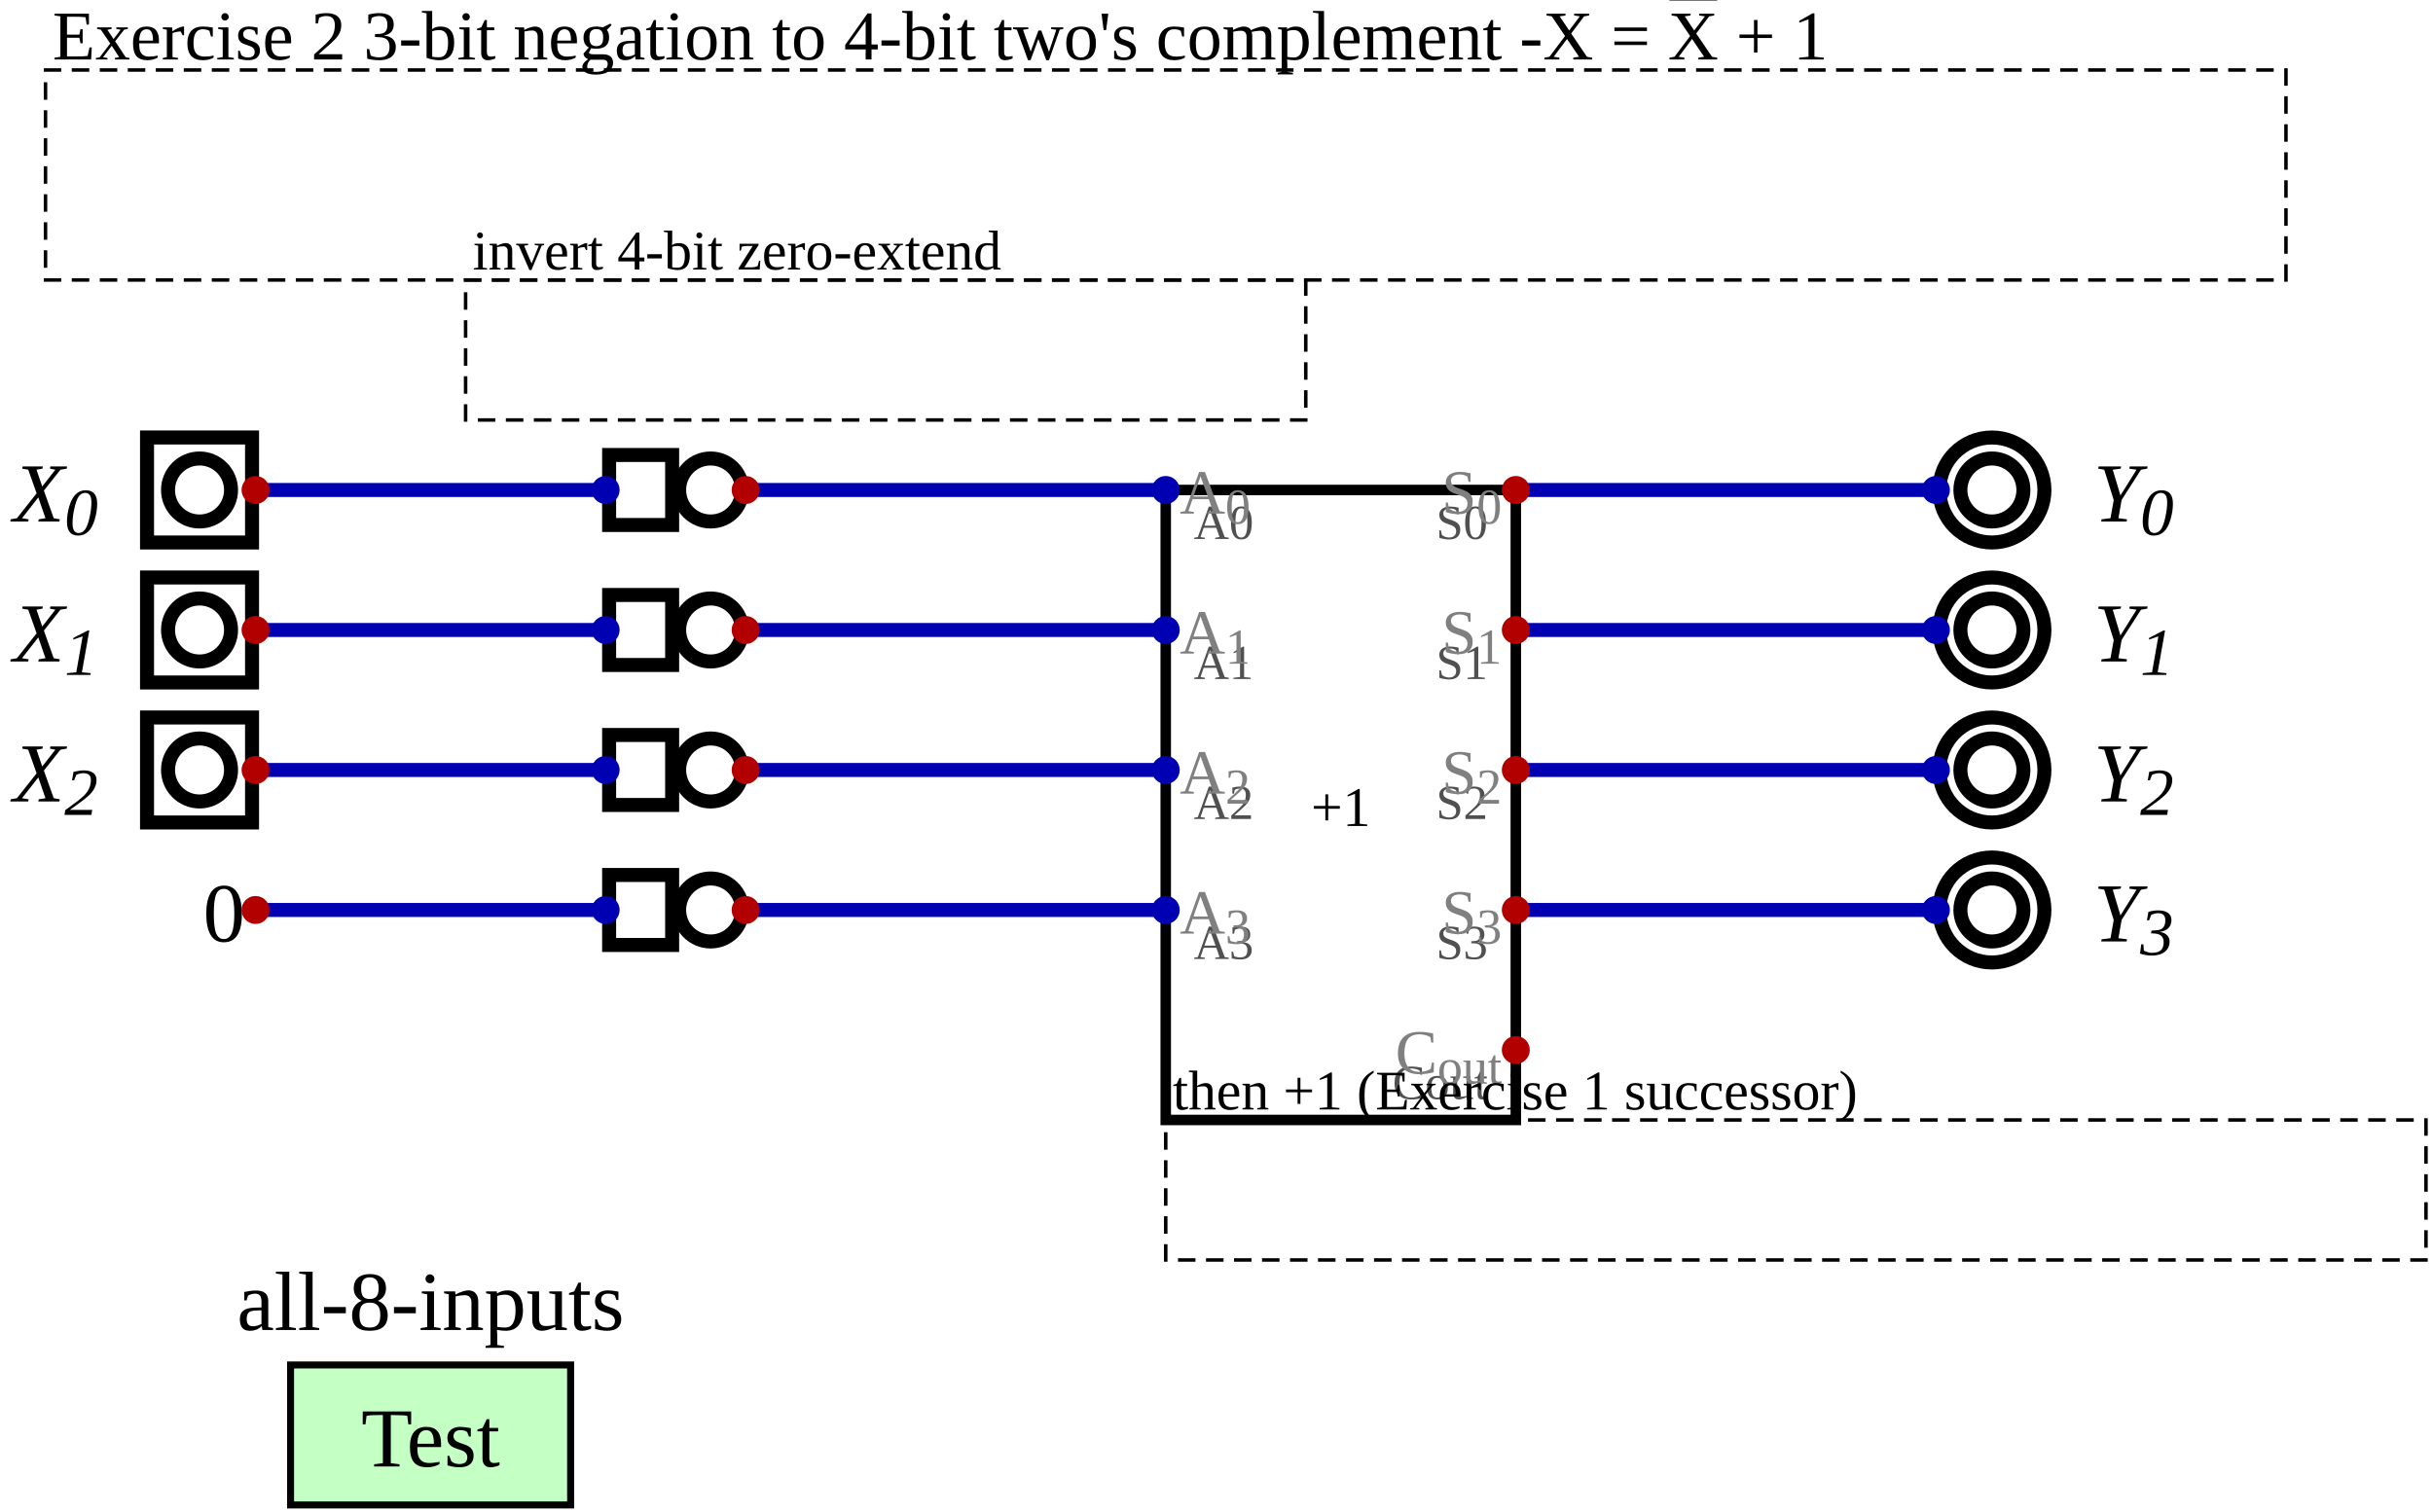
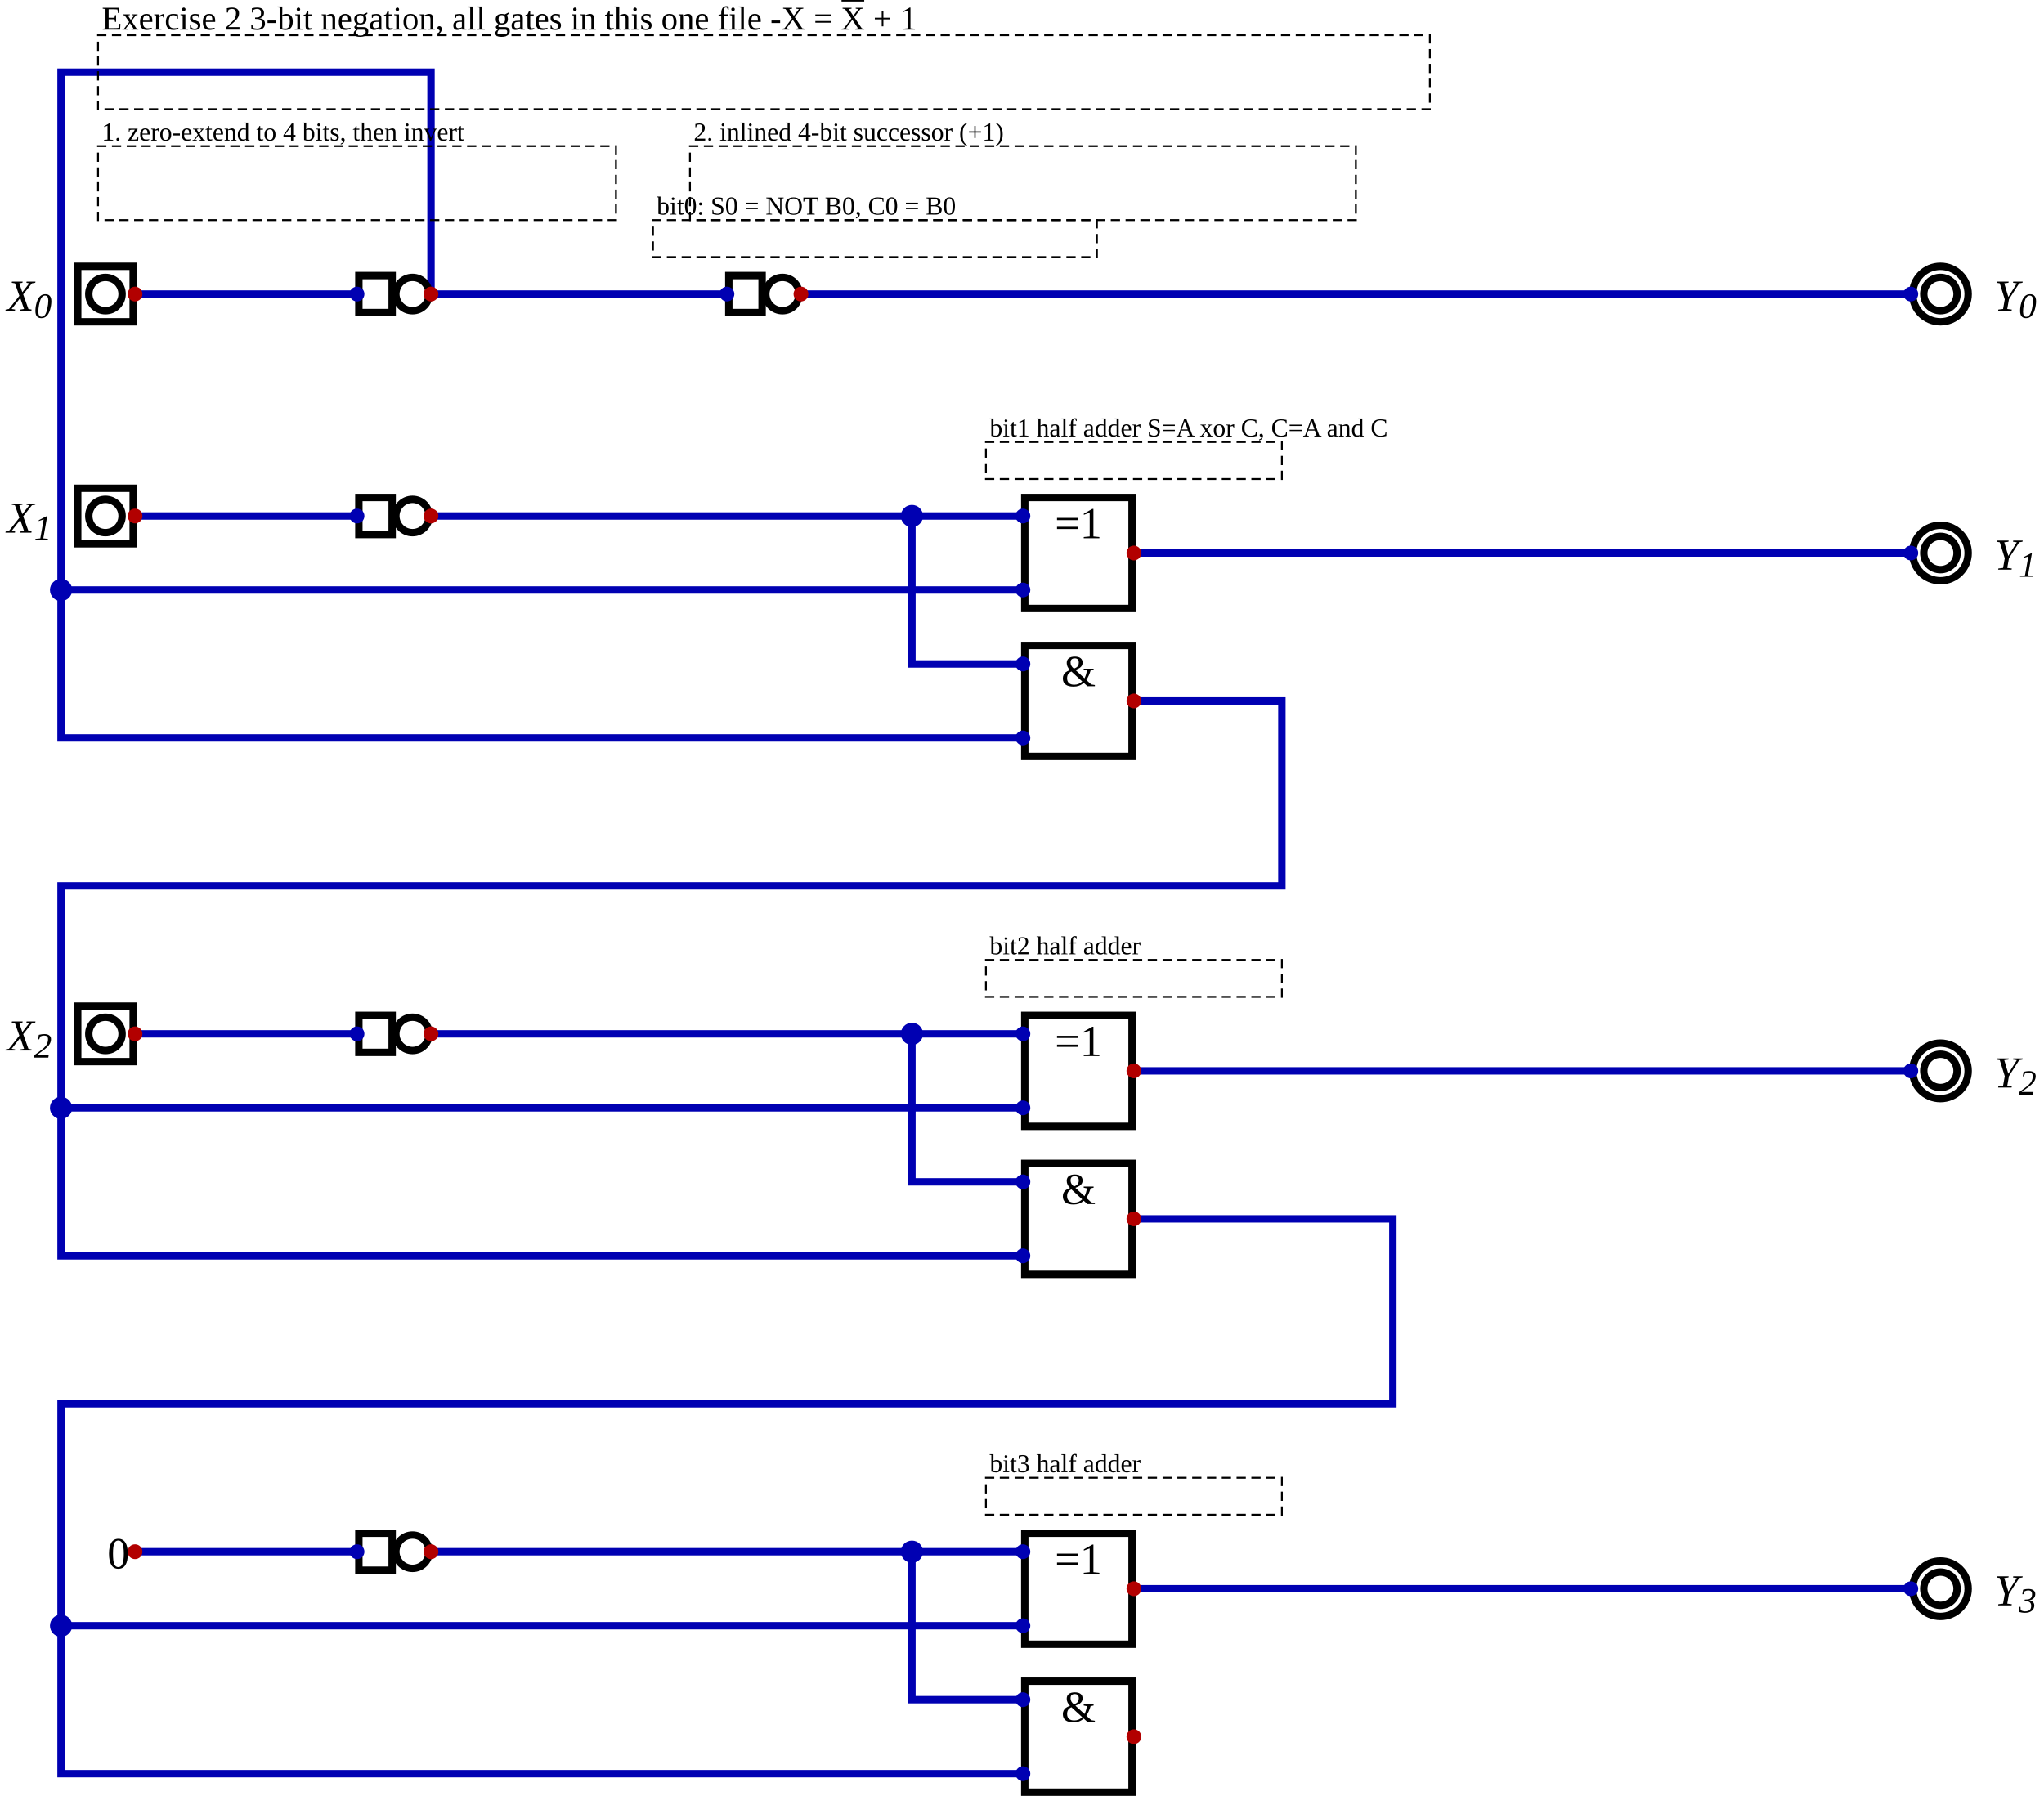
- <svg xmlns="http://www.w3.org/2000/svg" width="104.25mm" height="64.8mm" viewBox="67 20 695 432">
+ <svg xmlns="http://www.w3.org/2000/svg" width="165.75mm" height="145.65mm" viewBox="7 1 1105 971">
  <g stroke-linecap="square">
-     <path d="M 140,160 L 240,160" stroke="#0000b2" stroke-width="4.0" fill="none" />
-     <path d="M 140,200 L 240,200" stroke="#0000b2" stroke-width="4.0" fill="none" />
-     <path d="M 140,240 L 240,240" stroke="#0000b2" stroke-width="4.0" fill="none" />
-     <path d="M 140,280 L 240,280" stroke="#0000b2" stroke-width="4.0" fill="none" />
-     <path d="M 280,160 L 400,160" stroke="#0000b2" stroke-width="4.0" fill="none" />
-     <path d="M 280,200 L 400,200" stroke="#0000b2" stroke-width="4.0" fill="none" />
-     <path d="M 280,240 L 400,240" stroke="#0000b2" stroke-width="4.0" fill="none" />
-     <path d="M 280,280 L 400,280" stroke="#0000b2" stroke-width="4.0" fill="none" />
-     <path d="M 500,160 L 620,160" stroke="#0000b2" stroke-width="4.0" fill="none" />
-     <path d="M 500,200 L 620,200" stroke="#0000b2" stroke-width="4.0" fill="none" />
-     <path d="M 500,240 L 620,240" stroke="#0000b2" stroke-width="4.0" fill="none" />
-     <path d="M 500,280 L 620,280" stroke="#0000b2" stroke-width="4.0" fill="none" />
+     <path d="M 80,160 L 200,160" stroke="#0000b2" stroke-width="4.0" fill="none" />
+     <path d="M 80,280 L 200,280" stroke="#0000b2" stroke-width="4.0" fill="none" />
+     <path d="M 80,560 L 200,560" stroke="#0000b2" stroke-width="4.0" fill="none" />
+     <path d="M 80,840 L 200,840" stroke="#0000b2" stroke-width="4.0" fill="none" />
+     <path d="M 560,320 L 40,320 L 40,320 L 40,40 L 240,40 L 240,160 L 400,160" stroke="#0000b2" stroke-width="4.0" fill="none" />
+     <path d="M 440,160 L 1040,160" stroke="#0000b2" stroke-width="4.0" fill="none" />
+     <path d="M 240,280 L 500,280 L 560,280" stroke="#0000b2" stroke-width="4.0" fill="none" />
+     <path d="M 500,280 L 500,360 L 560,360" stroke="#0000b2" stroke-width="4.0" fill="none" />
+     <path d="M 40,320 L 40,400 L 560,400" stroke="#0000b2" stroke-width="4.0" fill="none" />
+     <path d="M 620,380 L 700,380 L 700,480 L 40,480 L 40,600 L 40,600 L 560,600" stroke="#0000b2" stroke-width="4.0" fill="none" />
+     <path d="M 240,560 L 500,560 L 560,560" stroke="#0000b2" stroke-width="4.0" fill="none" />
+     <path d="M 500,560 L 500,640 L 560,640" stroke="#0000b2" stroke-width="4.0" fill="none" />
+     <path d="M 40,600 L 40,680 L 560,680" stroke="#0000b2" stroke-width="4.0" fill="none" />
+     <path d="M 620,300 L 1040,300" stroke="#0000b2" stroke-width="4.0" fill="none" />
+     <path d="M 620,580 L 1040,580" stroke="#0000b2" stroke-width="4.0" fill="none" />
+     <path d="M 620,660 L 760,660 L 760,760 L 40,760 L 40,880 L 40,880 L 560,880" stroke="#0000b2" stroke-width="4.0" fill="none" />
+     <path d="M 240,840 L 500,840 L 560,840" stroke="#0000b2" stroke-width="4.0" fill="none" />
+     <path d="M 500,840 L 500,920 L 560,920" stroke="#0000b2" stroke-width="4.0" fill="none" />
+     <path d="M 40,880 L 40,960 L 560,960" stroke="#0000b2" stroke-width="4.0" fill="none" />
+     <path d="M 620,860 L 1040,860" stroke="#0000b2" stroke-width="4.0" fill="none" />
+     <g>
+       <circle cx="40.0" cy="320.0" r="4.0" stroke="#0000b2" stroke-width="4.0" fill="#0000b2" />
+       <circle cx="500.0" cy="280.0" r="4.0" stroke="#0000b2" stroke-width="4.0" fill="#0000b2" />
+       <circle cx="40.0" cy="600.0" r="4.0" stroke="#0000b2" stroke-width="4.0" fill="#0000b2" />
+       <circle cx="500.0" cy="560.0" r="4.0" stroke="#0000b2" stroke-width="4.0" fill="#0000b2" />
+       <circle cx="40.0" cy="880.0" r="4.0" stroke="#0000b2" stroke-width="4.0" fill="#0000b2" />
+       <circle cx="500.0" cy="840.0" r="4.0" stroke="#0000b2" stroke-width="4.0" fill="#0000b2" />
+     </g>
+     <g>
+       <text text-anchor="start" x="62.0" y="17.0" fill="#000000" style="font-size:18px">Exercise 2 3-bit negation, all gates in this one file -X = <tspan style="text-decoration:overline;">X</tspan> + 1</text>
+       <path d="M 60,20 L 780,20 L 780,60 L 60,60 Z" stroke-dasharray="4.0,4.0" stroke="#000000" stroke-width="1.0" fill="none" />
+     </g>
+     <g>
+       <text text-anchor="start" x="62.0" y="77.0" fill="#000000" style="font-size:14px">1. zero-extend to 4 bits, then invert</text>
+       <path d="M 60,80 L 340,80 L 340,120 L 60,120 Z" stroke-dasharray="4.0,4.0" stroke="#000000" stroke-width="1.0" fill="none" />
+     </g>
+     <g>
+       <path d="M 49,145 L 79,145 L 79,175 L 49,175 Z" stroke="#000000" stroke-width="4.0" fill="none" />
+       <circle cx="64.0" cy="160.0" r="9.0" stroke="#000000" stroke-width="4.0" fill="none" />
+       <text text-anchor="end" x="35.0" y="169.0" fill="#000000" style="font-size:24px">
+         <tspan style="font-style:italic;">X<tspan style="font-size:80%;baseline-shift:sub;">0</tspan>
+         </tspan>
+       </text>
+       <circle cx="80.0" cy="160.0" r="2.0" stroke="#b20000" stroke-width="4.0" fill="#b20000" />
+     </g>
+     <g>
+       <path d="M 49,265 L 79,265 L 79,295 L 49,295 Z" stroke="#000000" stroke-width="4.0" fill="none" />
+       <circle cx="64.0" cy="280.0" r="9.0" stroke="#000000" stroke-width="4.0" fill="none" />
+       <text text-anchor="end" x="35.0" y="289.0" fill="#000000" style="font-size:24px">
+         <tspan style="font-style:italic;">X<tspan style="font-size:80%;baseline-shift:sub;">1</tspan>
+         </tspan>
+       </text>
+       <circle cx="80.0" cy="280.0" r="2.0" stroke="#b20000" stroke-width="4.0" fill="#b20000" />
+     </g>
+     <g>
+       <path d="M 49,545 L 79,545 L 79,575 L 49,575 Z" stroke="#000000" stroke-width="4.0" fill="none" />
+       <circle cx="64.0" cy="560.0" r="9.0" stroke="#000000" stroke-width="4.0" fill="none" />
+       <text text-anchor="end" x="35.0" y="569.0" fill="#000000" style="font-size:24px">
+         <tspan style="font-style:italic;">X<tspan style="font-size:80%;baseline-shift:sub;">2</tspan>
+         </tspan>
+       </text>
+       <circle cx="80.0" cy="560.0" r="2.0" stroke="#b20000" stroke-width="4.0" fill="#b20000" />
+     </g>
+     <g>
+       <text text-anchor="end" x="77.0" y="849.0" fill="#000000" style="font-size:24px">0</text>
+       <circle cx="80.0" cy="840.0" r="2.0" stroke="#b20000" stroke-width="4.0" fill="#b20000" />
+     </g>
+     <g>
+       <path d="M 201,150 L 219,150 L 219,170 L 201,170 Z" stroke="#000000" stroke-width="4.0" fill="none" />
+       <circle cx="230.0" cy="160.0" r="9.0" stroke="#000000" stroke-width="4.0" fill="none" />
+       <circle cx="200.0" cy="160.0" r="2.0" stroke="#0000b2" stroke-width="4.0" fill="#0000b2" />
+       <circle cx="240.0" cy="160.0" r="2.0" stroke="#b20000" stroke-width="4.0" fill="#b20000" />
+     </g>
+     <g>
+       <path d="M 201,270 L 219,270 L 219,290 L 201,290 Z" stroke="#000000" stroke-width="4.0" fill="none" />
+       <circle cx="230.0" cy="280.0" r="9.0" stroke="#000000" stroke-width="4.0" fill="none" />
+       <circle cx="200.0" cy="280.0" r="2.0" stroke="#0000b2" stroke-width="4.0" fill="#0000b2" />
+       <circle cx="240.0" cy="280.0" r="2.0" stroke="#b20000" stroke-width="4.0" fill="#b20000" />
+     </g>
+     <g>
+       <path d="M 201,550 L 219,550 L 219,570 L 201,570 Z" stroke="#000000" stroke-width="4.0" fill="none" />
+       <circle cx="230.0" cy="560.0" r="9.0" stroke="#000000" stroke-width="4.0" fill="none" />
+       <circle cx="200.0" cy="560.0" r="2.0" stroke="#0000b2" stroke-width="4.0" fill="#0000b2" />
+       <circle cx="240.0" cy="560.0" r="2.0" stroke="#b20000" stroke-width="4.0" fill="#b20000" />
+     </g>
+     <g>
+       <path d="M 201,830 L 219,830 L 219,850 L 201,850 Z" stroke="#000000" stroke-width="4.0" fill="none" />
+       <circle cx="230.0" cy="840.0" r="9.0" stroke="#000000" stroke-width="4.0" fill="none" />
+       <circle cx="200.0" cy="840.0" r="2.0" stroke="#0000b2" stroke-width="4.0" fill="#0000b2" />
+       <circle cx="240.0" cy="840.0" r="2.0" stroke="#b20000" stroke-width="4.0" fill="#b20000" />
+     </g>
+     <g>
+       <text text-anchor="start" x="382.0" y="77.0" fill="#000000" style="font-size:14px">2. inlined 4-bit successor (+1)</text>
+       <path d="M 380,80 L 740,80 L 740,120 L 380,120 Z" stroke-dasharray="4.0,4.0" stroke="#000000" stroke-width="1.0" fill="none" />
+     </g>
+     <g>
+       <text text-anchor="start" x="362.0" y="117.0" fill="#000000" style="font-size:14px">bit0: S0 = NOT B0, C0 = B0</text>
+       <path d="M 360,120 L 600,120 L 600,140 L 360,140 Z" stroke-dasharray="4.0,4.0" stroke="#000000" stroke-width="1.0" fill="none" />
+     </g>
+     <g>
+       <path d="M 401,150 L 419,150 L 419,170 L 401,170 Z" stroke="#000000" stroke-width="4.0" fill="none" />
+       <circle cx="430.0" cy="160.0" r="9.0" stroke="#000000" stroke-width="4.0" fill="none" />
+       <circle cx="400.0" cy="160.0" r="2.0" stroke="#0000b2" stroke-width="4.0" fill="#0000b2" />
+       <circle cx="440.0" cy="160.0" r="2.0" stroke="#b20000" stroke-width="4.0" fill="#b20000" />
+     </g>
+     <g>
+       <path d="M 561,270 L 619,270 L 619,330 L 561,330 Z" stroke="#000000" stroke-width="4.0" fill="none" />
+       <text text-anchor="middle" x="590.0" y="292.0" fill="#000000" style="font-size:24px">=1</text>
+       <circle cx="560.0" cy="280.0" r="2.0" stroke="#0000b2" stroke-width="4.0" fill="#0000b2" />
+       <circle cx="560.0" cy="320.0" r="2.0" stroke="#0000b2" stroke-width="4.0" fill="#0000b2" />
+       <circle cx="620.0" cy="300.0" r="2.0" stroke="#b20000" stroke-width="4.0" fill="#b20000" />
+     </g>
+     <g>
+       <path d="M 561,350 L 619,350 L 619,410 L 561,410 Z" stroke="#000000" stroke-width="4.0" fill="none" />
+       <text text-anchor="middle" x="590.0" y="372.0" fill="#000000" style="font-size:24px">&amp;</text>
+       <circle cx="560.0" cy="360.0" r="2.0" stroke="#0000b2" stroke-width="4.0" fill="#0000b2" />
+       <circle cx="560.0" cy="400.0" r="2.0" stroke="#0000b2" stroke-width="4.0" fill="#0000b2" />
+       <circle cx="620.0" cy="380.0" r="2.0" stroke="#b20000" stroke-width="4.0" fill="#b20000" />
+     </g>
+     <g>
+       <text text-anchor="start" x="542.0" y="237.0" fill="#000000" style="font-size:14px">bit1 half adder S=A xor C, C=A and C</text>
+       <path d="M 540,240 L 700,240 L 700,260 L 540,260 Z" stroke-dasharray="4.0,4.0" stroke="#000000" stroke-width="1.0" fill="none" />
+     </g>
+     <g>
+       <path d="M 561,550 L 619,550 L 619,610 L 561,610 Z" stroke="#000000" stroke-width="4.0" fill="none" />
+       <text text-anchor="middle" x="590.0" y="572.0" fill="#000000" style="font-size:24px">=1</text>
+       <circle cx="560.0" cy="560.0" r="2.0" stroke="#0000b2" stroke-width="4.0" fill="#0000b2" />
+       <circle cx="560.0" cy="600.0" r="2.0" stroke="#0000b2" stroke-width="4.0" fill="#0000b2" />
+       <circle cx="620.0" cy="580.0" r="2.0" stroke="#b20000" stroke-width="4.0" fill="#b20000" />
+     </g>
+     <g>
+       <path d="M 561,630 L 619,630 L 619,690 L 561,690 Z" stroke="#000000" stroke-width="4.0" fill="none" />
+       <text text-anchor="middle" x="590.0" y="652.0" fill="#000000" style="font-size:24px">&amp;</text>
+       <circle cx="560.0" cy="640.0" r="2.0" stroke="#0000b2" stroke-width="4.0" fill="#0000b2" />
+       <circle cx="560.0" cy="680.0" r="2.0" stroke="#0000b2" stroke-width="4.0" fill="#0000b2" />
+       <circle cx="620.0" cy="660.0" r="2.0" stroke="#b20000" stroke-width="4.0" fill="#b20000" />
+     </g>
+     <g>
+       <text text-anchor="start" x="542.0" y="517.0" fill="#000000" style="font-size:14px">bit2 half adder</text>
+       <path d="M 540,520 L 700,520 L 700,540 L 540,540 Z" stroke-dasharray="4.0,4.0" stroke="#000000" stroke-width="1.0" fill="none" />
+     </g>
+     <g>
+       <path d="M 561,830 L 619,830 L 619,890 L 561,890 Z" stroke="#000000" stroke-width="4.0" fill="none" />
+       <text text-anchor="middle" x="590.0" y="852.0" fill="#000000" style="font-size:24px">=1</text>
+       <circle cx="560.0" cy="840.0" r="2.0" stroke="#0000b2" stroke-width="4.0" fill="#0000b2" />
+       <circle cx="560.0" cy="880.0" r="2.0" stroke="#0000b2" stroke-width="4.0" fill="#0000b2" />
+       <circle cx="620.0" cy="860.0" r="2.0" stroke="#b20000" stroke-width="4.0" fill="#b20000" />
+     </g>
+     <g>
+       <path d="M 561,910 L 619,910 L 619,970 L 561,970 Z" stroke="#000000" stroke-width="4.0" fill="none" />
+       <text text-anchor="middle" x="590.0" y="932.0" fill="#000000" style="font-size:24px">&amp;</text>
+       <circle cx="560.0" cy="920.0" r="2.0" stroke="#0000b2" stroke-width="4.0" fill="#0000b2" />
+       <circle cx="560.0" cy="960.0" r="2.0" stroke="#0000b2" stroke-width="4.0" fill="#0000b2" />
+       <circle cx="620.0" cy="940.0" r="2.0" stroke="#b20000" stroke-width="4.0" fill="#b20000" />
+     </g>
+     <g>
+       <text text-anchor="start" x="542.0" y="797.0" fill="#000000" style="font-size:14px">bit3 half adder</text>
+       <path d="M 540,800 L 700,800 L 700,820 L 540,820 Z" stroke-dasharray="4.0,4.0" stroke="#000000" stroke-width="1.0" fill="none" />
+     </g>
+     <g>
+       <circle cx="1056.0" cy="160.0" r="9.0" stroke="#000000" stroke-width="4.0" fill="none" />
+       <circle cx="1056.0" cy="160.0" r="15.0" stroke="#000000" stroke-width="4.0" fill="none" />
+       <text text-anchor="start" x="1085.0" y="169.0" fill="#000000" style="font-size:24px">
+         <tspan style="font-style:italic;">Y<tspan style="font-size:80%;baseline-shift:sub;">0</tspan>
+         </tspan>
+       </text>
+       <circle cx="1040.0" cy="160.0" r="2.0" stroke="#0000b2" stroke-width="4.0" fill="#0000b2" />
+     </g>
+     <g>
+       <circle cx="1056.0" cy="300.0" r="9.0" stroke="#000000" stroke-width="4.0" fill="none" />
+       <circle cx="1056.0" cy="300.0" r="15.0" stroke="#000000" stroke-width="4.0" fill="none" />
+       <text text-anchor="start" x="1085.0" y="309.0" fill="#000000" style="font-size:24px">
+         <tspan style="font-style:italic;">Y<tspan style="font-size:80%;baseline-shift:sub;">1</tspan>
+         </tspan>
+       </text>
+       <circle cx="1040.0" cy="300.0" r="2.0" stroke="#0000b2" stroke-width="4.0" fill="#0000b2" />
+     </g>
+     <g>
+       <circle cx="1056.0" cy="580.0" r="9.0" stroke="#000000" stroke-width="4.0" fill="none" />
+       <circle cx="1056.0" cy="580.0" r="15.0" stroke="#000000" stroke-width="4.0" fill="none" />
+       <text text-anchor="start" x="1085.0" y="589.0" fill="#000000" style="font-size:24px">
+         <tspan style="font-style:italic;">Y<tspan style="font-size:80%;baseline-shift:sub;">2</tspan>
+         </tspan>
+       </text>
+       <circle cx="1040.0" cy="580.0" r="2.0" stroke="#0000b2" stroke-width="4.0" fill="#0000b2" />
+     </g>
+     <g>
+       <circle cx="1056.0" cy="860.0" r="9.0" stroke="#000000" stroke-width="4.0" fill="none" />
+       <circle cx="1056.0" cy="860.0" r="15.0" stroke="#000000" stroke-width="4.0" fill="none" />
+       <text text-anchor="start" x="1085.0" y="869.0" fill="#000000" style="font-size:24px">
+         <tspan style="font-style:italic;">Y<tspan style="font-size:80%;baseline-shift:sub;">3</tspan>
+         </tspan>
+       </text>
+       <circle cx="1040.0" cy="860.0" r="2.0" stroke="#0000b2" stroke-width="4.0" fill="#0000b2" />
+     </g>
    <g>
</g>
-     <g>
-       <text text-anchor="start" x="82.0" y="37.0" fill="#000000" style="font-size:20px">Exercise 2 3-bit negation to 4-bit two's complement -X = <tspan style="text-decoration:overline;">X</tspan> + 1</text>
-       <path d="M 80,40 L 720,40 L 720,100 L 80,100 Z" stroke-dasharray="4.0,4.0" stroke="#000000" stroke-width="1.0" fill="none" />
-     </g>
-     <g>
-       <path d="M 109,145 L 139,145 L 139,175 L 109,175 Z" stroke="#000000" stroke-width="4.0" fill="none" />
-       <circle cx="124.0" cy="160.0" r="9.0" stroke="#000000" stroke-width="4.0" fill="none" />
-       <text text-anchor="end" x="95.0" y="169.0" fill="#000000" style="font-size:24px">
-         <tspan style="font-style:italic;">X<tspan style="font-size:80%;baseline-shift:sub;">0</tspan>
-         </tspan>
-       </text>
-       <circle cx="140.0" cy="160.0" r="2.0" stroke="#b20000" stroke-width="4.0" fill="#b20000" />
-     </g>
-     <g>
-       <path d="M 109,185 L 139,185 L 139,215 L 109,215 Z" stroke="#000000" stroke-width="4.0" fill="none" />
-       <circle cx="124.0" cy="200.0" r="9.0" stroke="#000000" stroke-width="4.0" fill="none" />
-       <text text-anchor="end" x="95.0" y="209.0" fill="#000000" style="font-size:24px">
-         <tspan style="font-style:italic;">X<tspan style="font-size:80%;baseline-shift:sub;">1</tspan>
-         </tspan>
-       </text>
-       <circle cx="140.0" cy="200.0" r="2.0" stroke="#b20000" stroke-width="4.0" fill="#b20000" />
-     </g>
-     <g>
-       <path d="M 109,225 L 139,225 L 139,255 L 109,255 Z" stroke="#000000" stroke-width="4.0" fill="none" />
-       <circle cx="124.0" cy="240.0" r="9.0" stroke="#000000" stroke-width="4.0" fill="none" />
-       <text text-anchor="end" x="95.0" y="249.0" fill="#000000" style="font-size:24px">
-         <tspan style="font-style:italic;">X<tspan style="font-size:80%;baseline-shift:sub;">2</tspan>
-         </tspan>
-       </text>
-       <circle cx="140.0" cy="240.0" r="2.0" stroke="#b20000" stroke-width="4.0" fill="#b20000" />
-     </g>
-     <g>
-       <path d="M 241,150 L 259,150 L 259,170 L 241,170 Z" stroke="#000000" stroke-width="4.0" fill="none" />
-       <circle cx="270.0" cy="160.0" r="9.0" stroke="#000000" stroke-width="4.0" fill="none" />
-       <circle cx="240.0" cy="160.0" r="2.0" stroke="#0000b2" stroke-width="4.0" fill="#0000b2" />
-       <circle cx="280.0" cy="160.0" r="2.0" stroke="#b20000" stroke-width="4.0" fill="#b20000" />
-     </g>
-     <g>
-       <path d="M 241,190 L 259,190 L 259,210 L 241,210 Z" stroke="#000000" stroke-width="4.0" fill="none" />
-       <circle cx="270.0" cy="200.0" r="9.0" stroke="#000000" stroke-width="4.0" fill="none" />
-       <circle cx="240.0" cy="200.0" r="2.0" stroke="#0000b2" stroke-width="4.0" fill="#0000b2" />
-       <circle cx="280.0" cy="200.0" r="2.0" stroke="#b20000" stroke-width="4.0" fill="#b20000" />
-     </g>
-     <g>
-       <path d="M 241,230 L 259,230 L 259,250 L 241,250 Z" stroke="#000000" stroke-width="4.0" fill="none" />
-       <circle cx="270.0" cy="240.0" r="9.0" stroke="#000000" stroke-width="4.0" fill="none" />
-       <circle cx="240.0" cy="240.0" r="2.0" stroke="#0000b2" stroke-width="4.0" fill="#0000b2" />
-       <circle cx="280.0" cy="240.0" r="2.0" stroke="#b20000" stroke-width="4.0" fill="#b20000" />
-     </g>
-     <g>
-       <text text-anchor="end" x="137.0" y="289.0" fill="#000000" style="font-size:24px">0</text>
-       <circle cx="140.0" cy="280.0" r="2.0" stroke="#b20000" stroke-width="4.0" fill="#b20000" />
-     </g>
-     <g>
-       <path d="M 241,270 L 259,270 L 259,290 L 241,290 Z" stroke="#000000" stroke-width="4.0" fill="none" />
-       <circle cx="270.0" cy="280.0" r="9.0" stroke="#000000" stroke-width="4.0" fill="none" />
-       <circle cx="240.0" cy="280.0" r="2.0" stroke="#0000b2" stroke-width="4.0" fill="#0000b2" />
-       <circle cx="280.0" cy="280.0" r="2.0" stroke="#b20000" stroke-width="4.0" fill="#b20000" />
-     </g>
-     <g>
-       <path d="M 400,160 L 500,160 L 500,340 L 400,340 Z" stroke="#000000" stroke-width="3.0" fill="none" />
-       <text text-anchor="middle" x="450.0" y="256.0" fill="#000000" style="font-size:16px">+1</text>
-       <text text-anchor="start" x="408.0" y="174.0" fill="#505050" style="font-size:14px">A0</text>
-       <text text-anchor="start" x="408.0" y="214.0" fill="#505050" style="font-size:14px">A1</text>
-       <text text-anchor="start" x="408.0" y="254.0" fill="#505050" style="font-size:14px">A2</text>
-       <text text-anchor="start" x="408.0" y="294.0" fill="#505050" style="font-size:14px">A3</text>
-       <text text-anchor="end" x="492.0" y="174.0" fill="#505050" style="font-size:14px">S0</text>
-       <text text-anchor="end" x="492.0" y="214.0" fill="#505050" style="font-size:14px">S1</text>
-       <text text-anchor="end" x="492.0" y="254.0" fill="#505050" style="font-size:14px">S2</text>
-       <text text-anchor="end" x="492.0" y="294.0" fill="#505050" style="font-size:14px">S3</text>
-       <text text-anchor="end" x="492.0" y="334.0" fill="#505050" style="font-size:14px">Cout</text>
-       <text text-anchor="end" x="496.0" y="166.75" fill="#808080" style="font-size:18px">S<tspan style="font-size:80%;baseline-shift:sub;">0</tspan>
-       </text>
-       <text text-anchor="end" x="496.0" y="206.75" fill="#808080" style="font-size:18px">S<tspan style="font-size:80%;baseline-shift:sub;">1</tspan>
-       </text>
-       <text text-anchor="end" x="496.0" y="246.75" fill="#808080" style="font-size:18px">S<tspan style="font-size:80%;baseline-shift:sub;">2</tspan>
-       </text>
-       <text text-anchor="end" x="496.0" y="286.75" fill="#808080" style="font-size:18px">S<tspan style="font-size:80%;baseline-shift:sub;">3</tspan>
-       </text>
-       <text text-anchor="end" x="496.0" y="326.75" fill="#808080" style="font-size:18px">C<tspan style="font-size:80%;baseline-shift:sub;">out</tspan>
-       </text>
-       <text text-anchor="start" x="404.0" y="166.75" fill="#808080" style="font-size:18px">A<tspan style="font-size:80%;baseline-shift:sub;">0</tspan>
-       </text>
-       <text text-anchor="start" x="404.0" y="206.75" fill="#808080" style="font-size:18px">A<tspan style="font-size:80%;baseline-shift:sub;">1</tspan>
-       </text>
-       <text text-anchor="start" x="404.0" y="246.75" fill="#808080" style="font-size:18px">A<tspan style="font-size:80%;baseline-shift:sub;">2</tspan>
-       </text>
-       <text text-anchor="start" x="404.0" y="286.75" fill="#808080" style="font-size:18px">A<tspan style="font-size:80%;baseline-shift:sub;">3</tspan>
-       </text>
-       <circle cx="500.0" cy="160.0" r="2.0" stroke="#b20000" stroke-width="4.0" fill="#b20000" />
-       <circle cx="500.0" cy="200.0" r="2.0" stroke="#b20000" stroke-width="4.0" fill="#b20000" />
-       <circle cx="500.0" cy="240.0" r="2.0" stroke="#b20000" stroke-width="4.0" fill="#b20000" />
-       <circle cx="500.0" cy="280.0" r="2.0" stroke="#b20000" stroke-width="4.0" fill="#b20000" />
-       <circle cx="500.0" cy="320.0" r="2.0" stroke="#b20000" stroke-width="4.0" fill="#b20000" />
-       <circle cx="400.0" cy="160.0" r="2.0" stroke="#0000b2" stroke-width="4.0" fill="#0000b2" />
-       <circle cx="400.0" cy="200.0" r="2.0" stroke="#0000b2" stroke-width="4.0" fill="#0000b2" />
-       <circle cx="400.0" cy="240.0" r="2.0" stroke="#0000b2" stroke-width="4.0" fill="#0000b2" />
-       <circle cx="400.0" cy="280.0" r="2.0" stroke="#0000b2" stroke-width="4.0" fill="#0000b2" />
-     </g>
-     <g>
-       <circle cx="636.0" cy="160.0" r="9.0" stroke="#000000" stroke-width="4.0" fill="none" />
-       <circle cx="636.0" cy="160.0" r="15.0" stroke="#000000" stroke-width="4.0" fill="none" />
-       <text text-anchor="start" x="665.0" y="169.0" fill="#000000" style="font-size:24px">
-         <tspan style="font-style:italic;">Y<tspan style="font-size:80%;baseline-shift:sub;">0</tspan>
-         </tspan>
-       </text>
-       <circle cx="620.0" cy="160.0" r="2.0" stroke="#0000b2" stroke-width="4.0" fill="#0000b2" />
-     </g>
-     <g>
-       <circle cx="636.0" cy="200.0" r="9.0" stroke="#000000" stroke-width="4.0" fill="none" />
-       <circle cx="636.0" cy="200.0" r="15.0" stroke="#000000" stroke-width="4.0" fill="none" />
-       <text text-anchor="start" x="665.0" y="209.0" fill="#000000" style="font-size:24px">
-         <tspan style="font-style:italic;">Y<tspan style="font-size:80%;baseline-shift:sub;">1</tspan>
-         </tspan>
-       </text>
-       <circle cx="620.0" cy="200.0" r="2.0" stroke="#0000b2" stroke-width="4.0" fill="#0000b2" />
-     </g>
-     <g>
-       <circle cx="636.0" cy="240.0" r="9.0" stroke="#000000" stroke-width="4.0" fill="none" />
-       <circle cx="636.0" cy="240.0" r="15.0" stroke="#000000" stroke-width="4.0" fill="none" />
-       <text text-anchor="start" x="665.0" y="249.0" fill="#000000" style="font-size:24px">
-         <tspan style="font-style:italic;">Y<tspan style="font-size:80%;baseline-shift:sub;">2</tspan>
-         </tspan>
-       </text>
-       <circle cx="620.0" cy="240.0" r="2.0" stroke="#0000b2" stroke-width="4.0" fill="#0000b2" />
-     </g>
-     <g>
-       <circle cx="636.0" cy="280.0" r="9.0" stroke="#000000" stroke-width="4.0" fill="none" />
-       <circle cx="636.0" cy="280.0" r="15.0" stroke="#000000" stroke-width="4.0" fill="none" />
-       <text text-anchor="start" x="665.0" y="289.0" fill="#000000" style="font-size:24px">
-         <tspan style="font-style:italic;">Y<tspan style="font-size:80%;baseline-shift:sub;">3</tspan>
-         </tspan>
-       </text>
-       <circle cx="620.0" cy="280.0" r="2.0" stroke="#0000b2" stroke-width="4.0" fill="#0000b2" />
-     </g>
-     <g>
-       <path d="M 150,410 L 230,410 L 230,450 L 150,450 Z" stroke="#b4ffb4" stroke-width="0.0" fill="#b4ffb4" fill-opacity="0.784" />
-       <path d="M 150,410 L 230,410 L 230,450 L 150,450 Z" stroke="#000000" stroke-width="2.0" fill="none" />
-       <text text-anchor="middle" x="190.0" y="439.0" fill="#000000" style="font-size:24px">Test</text>
-       <text text-anchor="middle" x="190.0" y="400.0" fill="#000000" style="font-size:24px">all-8-inputs</text>
-     </g>
-     <g>
-       <text text-anchor="start" x="202.0" y="97.0" fill="#000000" style="font-size:16px">invert 4-bit zero-extend</text>
-       <path d="M 200,100 L 440,100 L 440,140 L 200,140 Z" stroke-dasharray="4.0,4.0" stroke="#000000" stroke-width="1.0" fill="none" />
-     </g>
-     <g>
-       <text text-anchor="start" x="402.0" y="337.0" fill="#000000" style="font-size:16px">then +1 (Exercise 1 successor)</text>
-       <path d="M 400,340 L 760,340 L 760,380 L 400,380 Z" stroke-dasharray="4.0,4.0" stroke="#000000" stroke-width="1.0" fill="none" />
-     </g>
  </g>
</svg>
